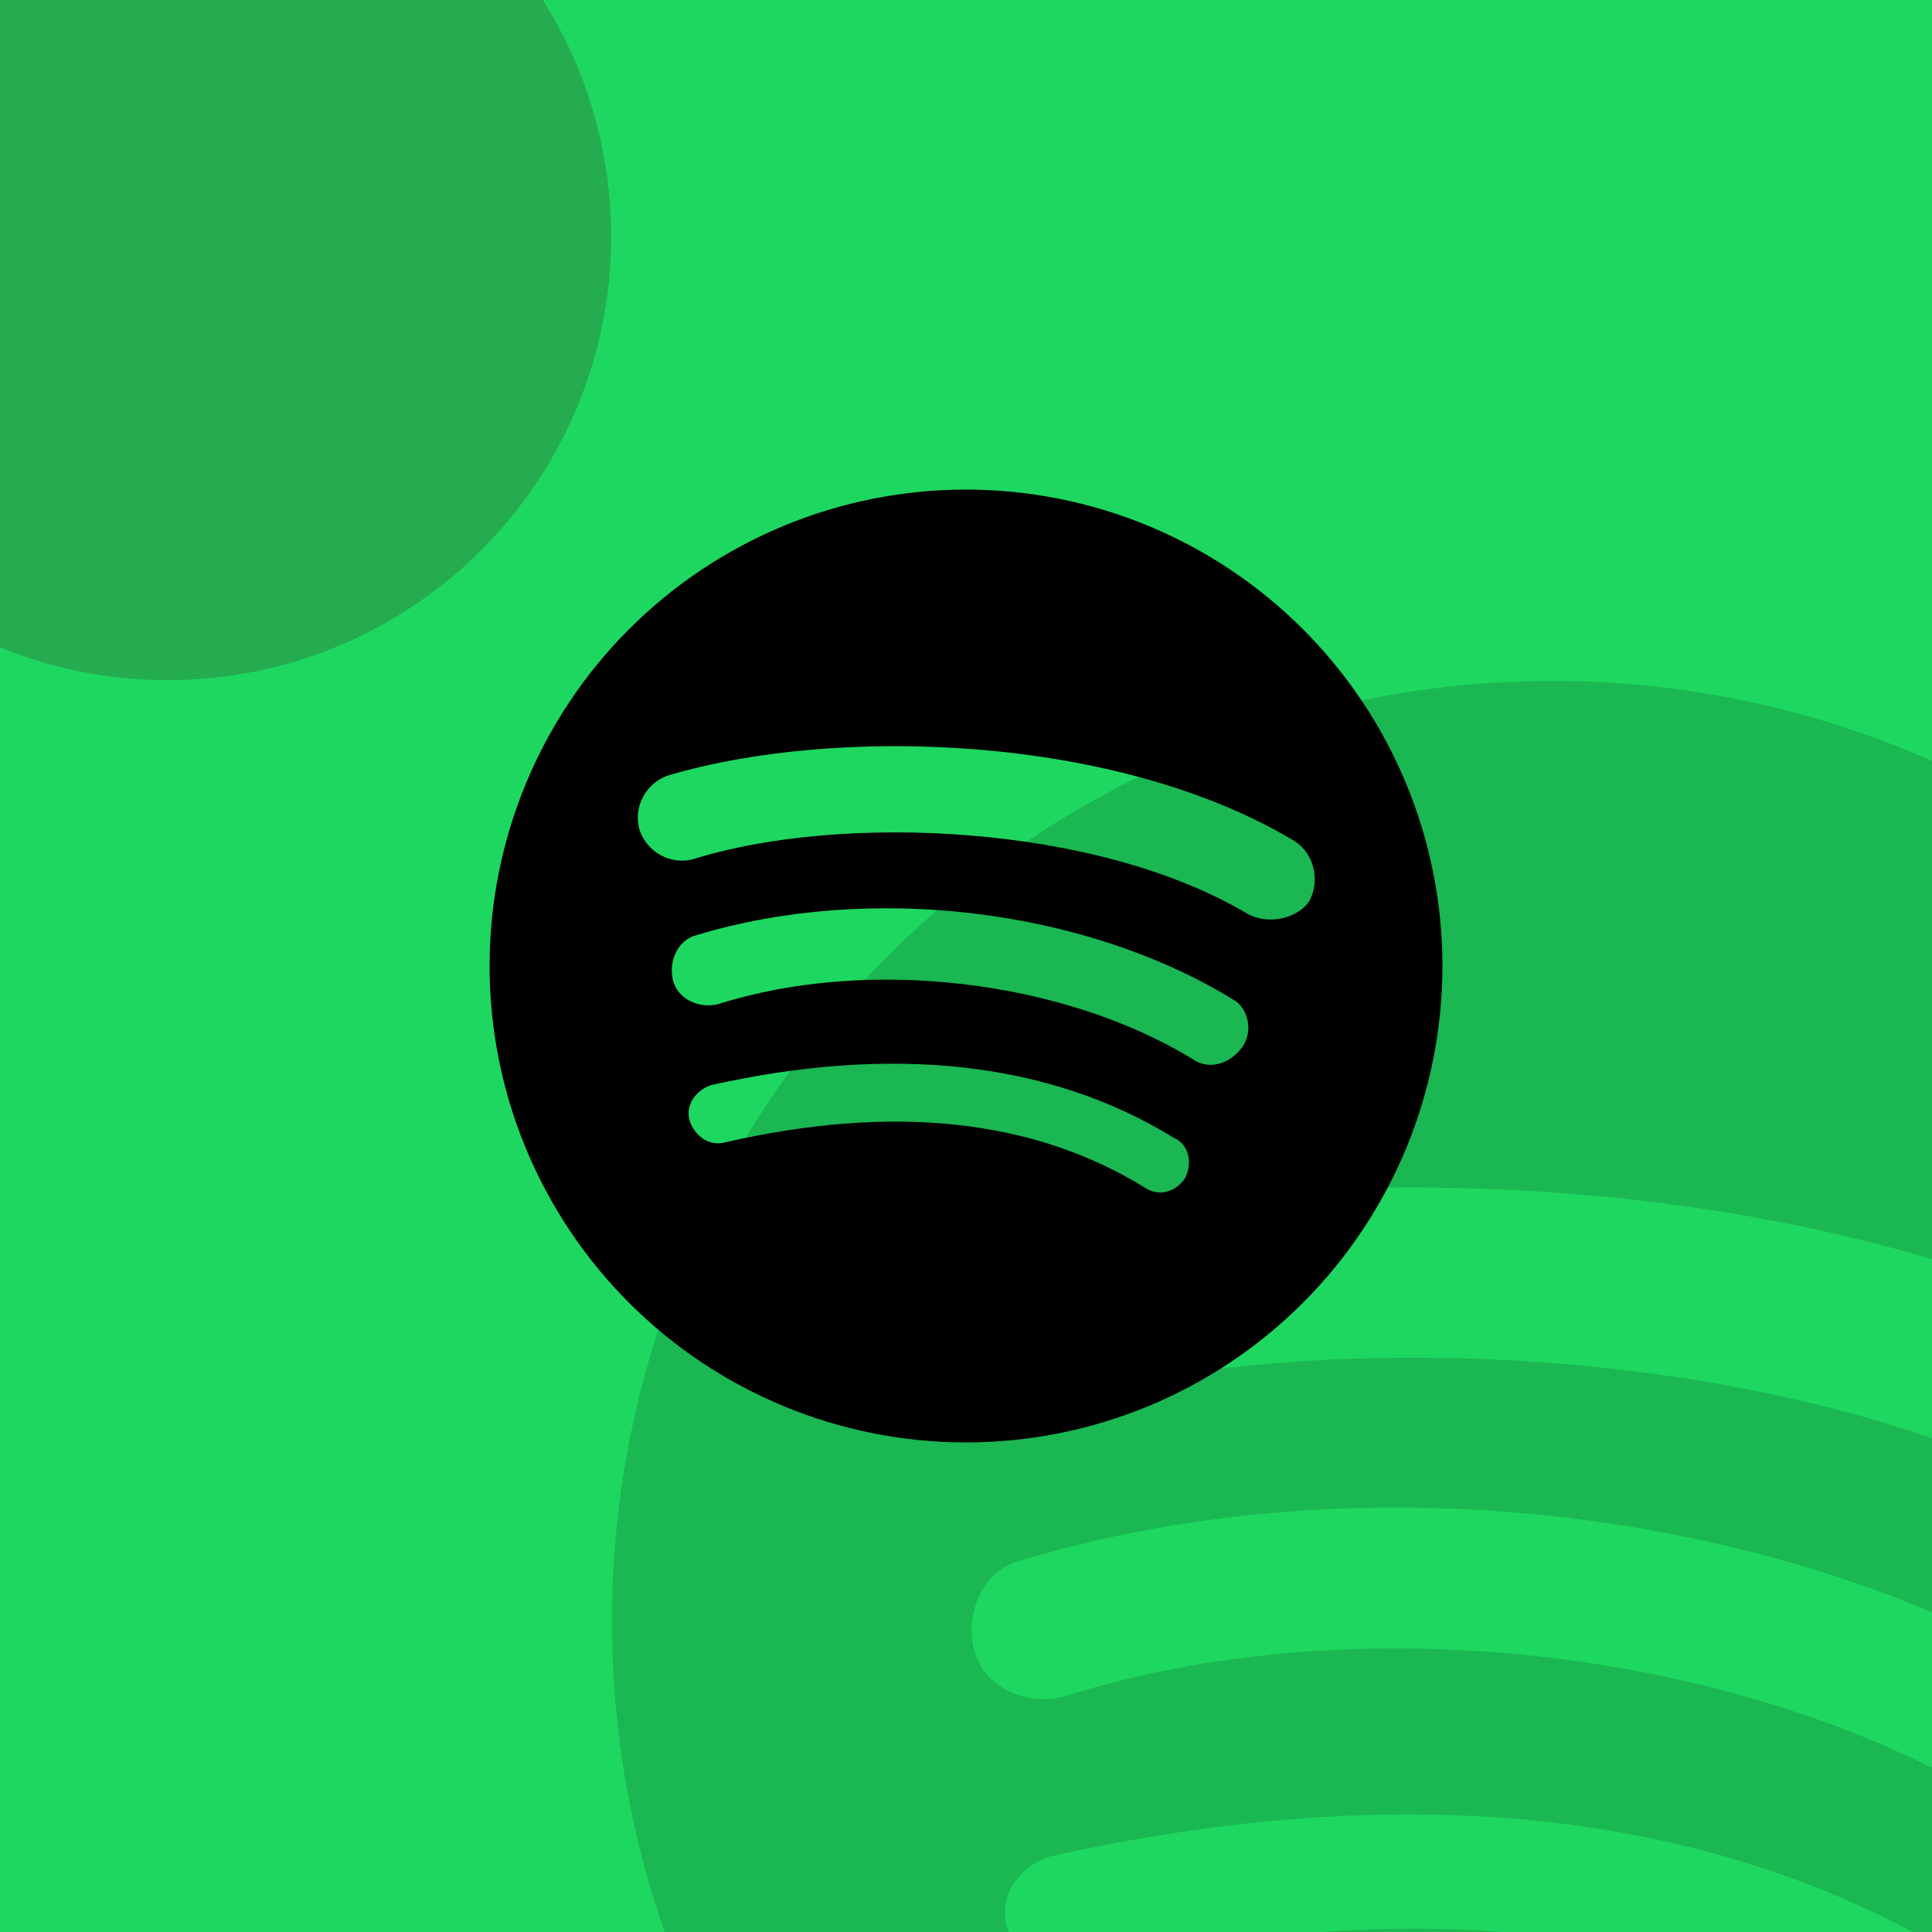
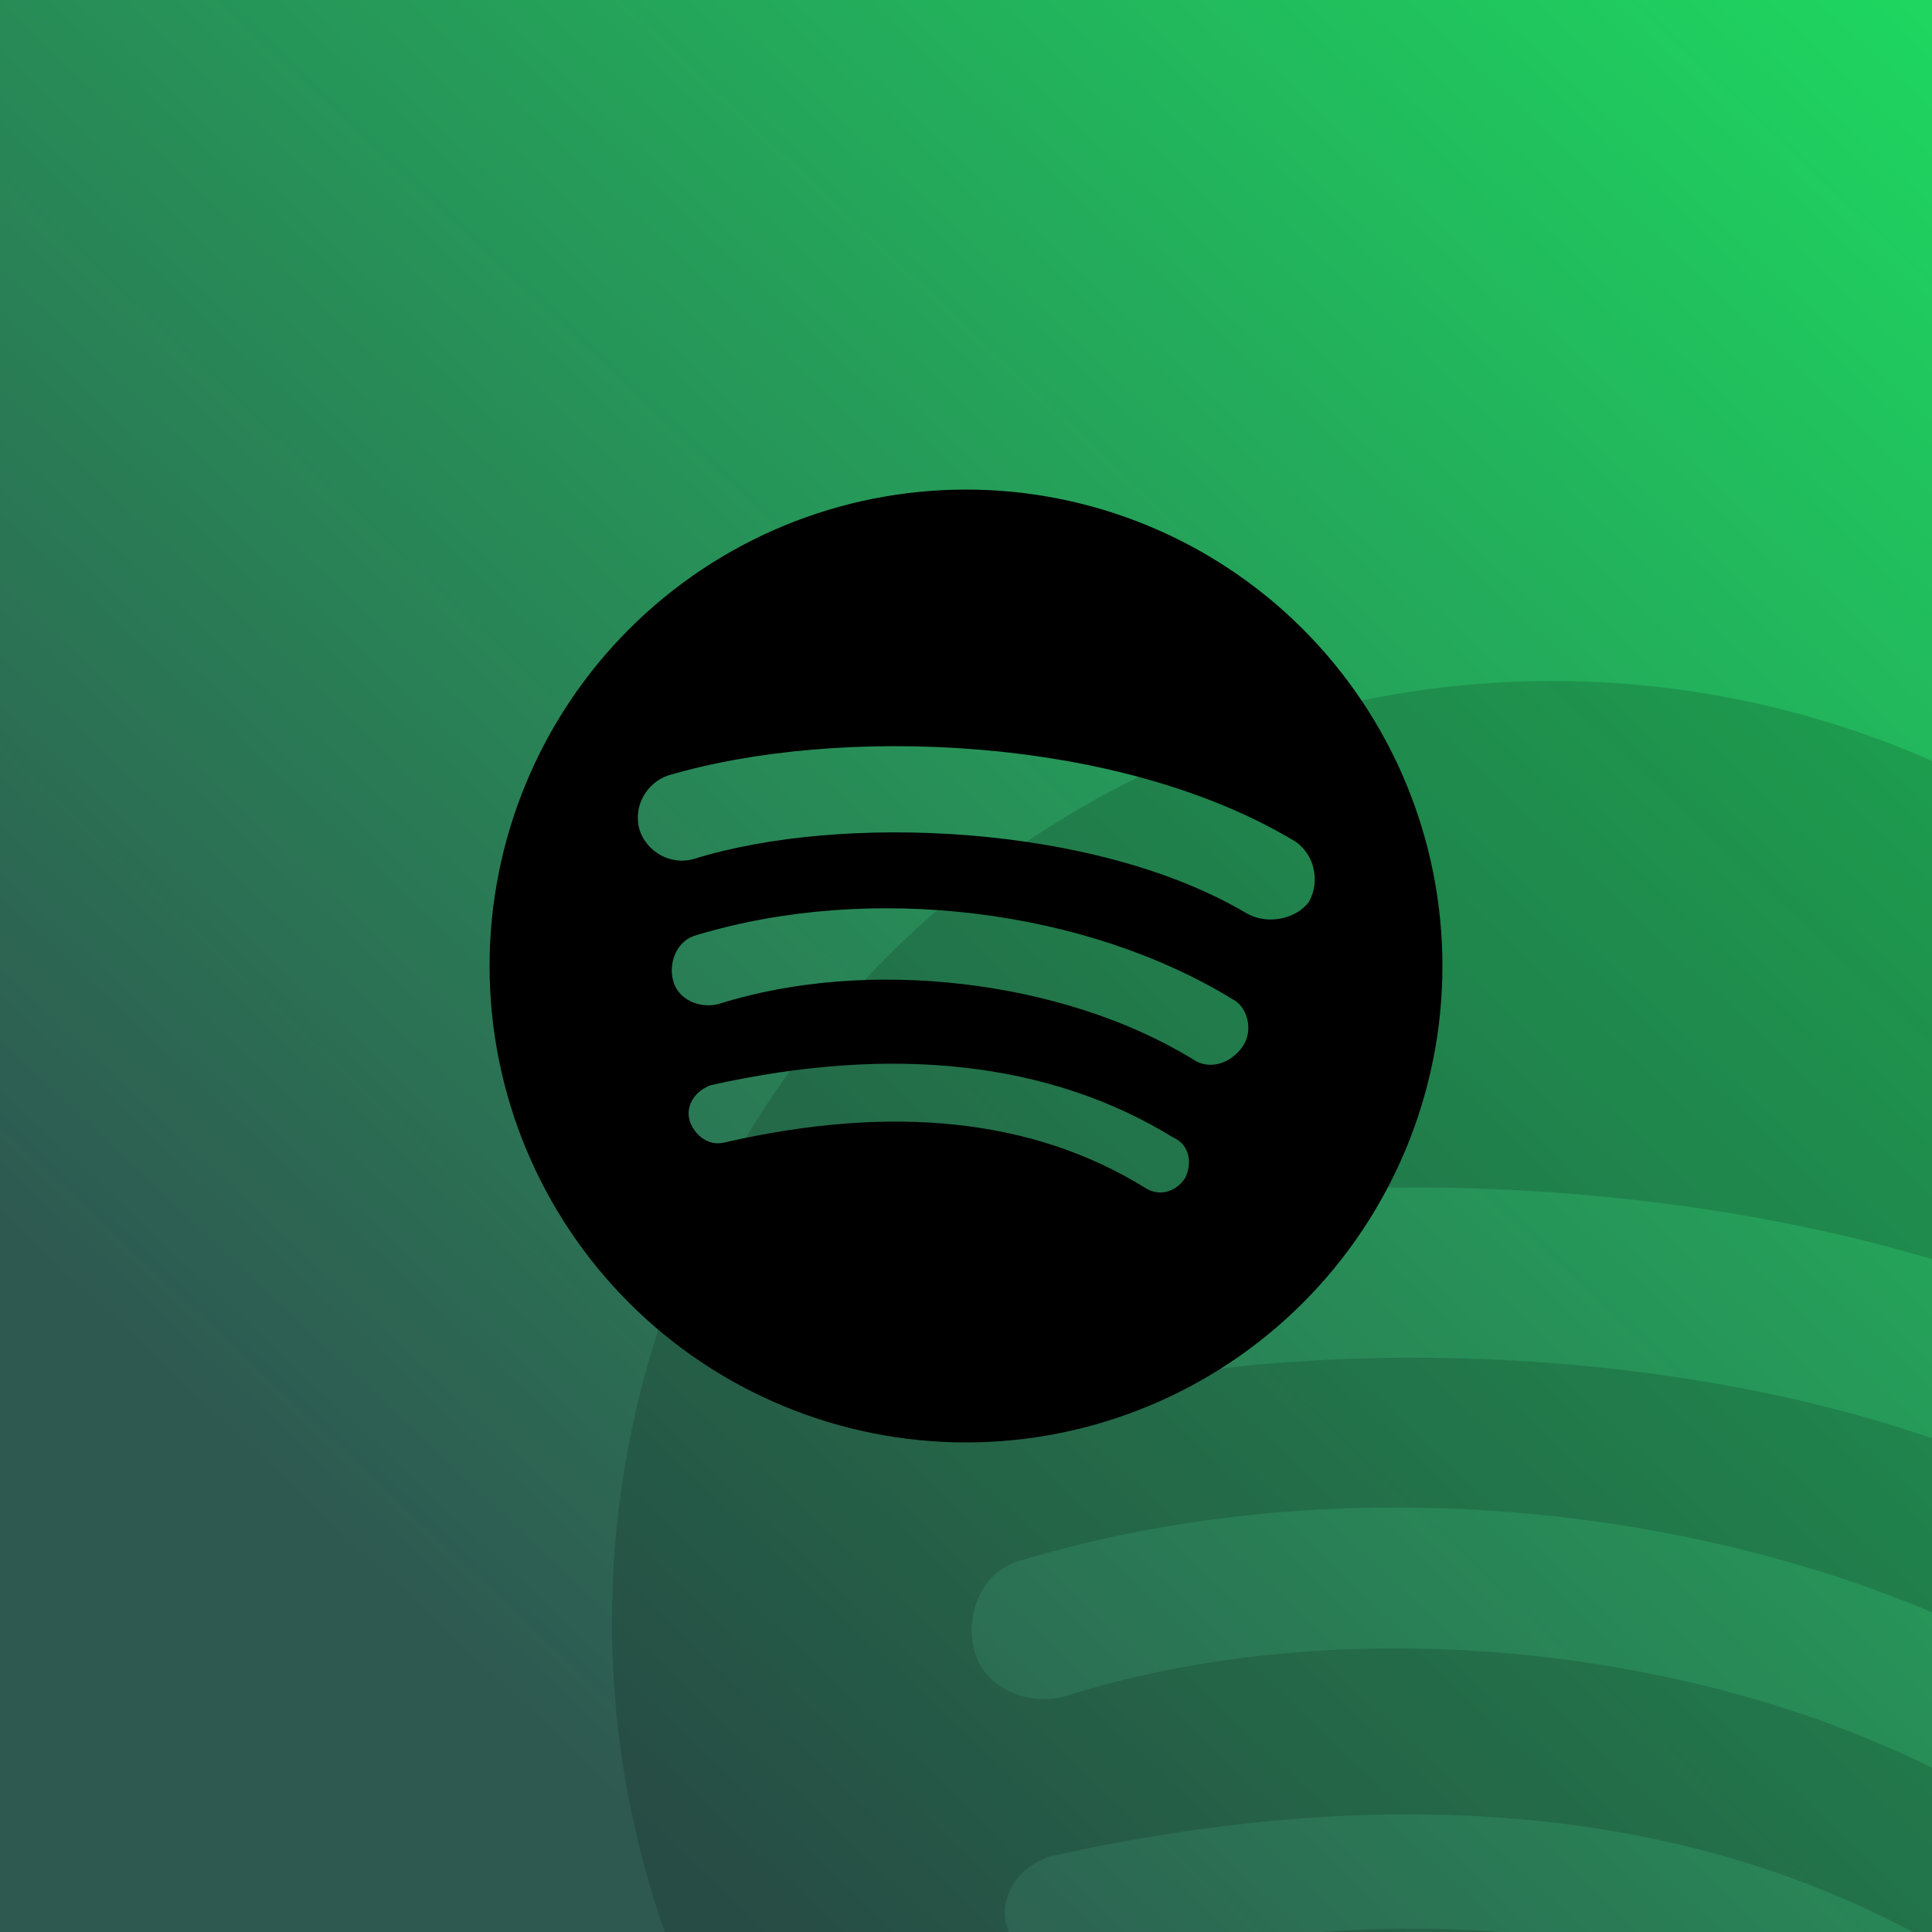
<svg xmlns="http://www.w3.org/2000/svg" width="196" height="196" viewBox="0 0 196 196" fill="none">
-   <g clip-path="url(#clip0_26_257)">
-     <rect width="196" height="196" fill="#1ED760" />
-     <path d="M213.796 154.004C183.262 135.875 132.215 133.967 103.113 143.031C98.342 144.463 93.571 141.6 92.14 137.306C90.708 132.535 93.571 127.765 97.865 126.333C131.738 116.315 187.556 118.223 222.86 139.215C227.154 141.6 228.585 147.325 226.2 151.619C223.815 154.958 218.09 156.39 213.796 154.004ZM212.842 180.721C210.456 184.06 206.163 185.492 202.823 183.106C177.06 167.363 137.94 162.592 107.883 172.133C104.067 173.088 99.773 171.179 98.819 167.363C97.865 163.546 99.773 159.252 103.59 158.298C138.417 147.802 181.354 153.05 210.933 171.179C213.796 172.61 215.227 177.381 212.842 180.721ZM201.392 206.96C199.483 209.823 196.144 210.777 193.281 208.869C170.858 195.033 142.71 192.171 109.315 199.804C105.975 200.758 103.113 198.373 102.158 195.51C101.204 192.171 103.59 189.308 106.452 188.354C142.71 180.244 174.198 183.583 199.006 198.85C202.346 200.281 202.823 204.098 201.392 206.96ZM157.5 69.083C144.97 69.083 132.562 71.551 120.986 76.347C109.409 81.142 98.891 88.17 90.03 97.03C72.136 114.924 62.083 139.194 62.083 164.5C62.083 189.806 72.136 214.076 90.03 231.97C98.891 240.83 109.409 247.858 120.986 252.654C132.562 257.449 144.97 259.917 157.5 259.917C182.806 259.917 207.076 249.864 224.97 231.97C242.864 214.076 252.917 189.806 252.917 164.5C252.917 151.97 250.449 139.562 245.654 127.986C240.858 116.409 233.83 105.891 224.97 97.03C216.11 88.17 205.591 81.142 194.014 76.347C182.438 71.551 170.03 69.083 157.5 69.083Z" fill="black" fill-opacity="0.15" />
-     <path d="M126.517 92.683C111.05 83.5 85.192 82.533 70.45 87.125C68.033 87.85 65.617 86.4 64.892 84.225C64.167 81.808 65.617 79.392 67.792 78.667C84.95 73.592 113.225 74.558 131.108 85.192C133.283 86.4 134.008 89.3 132.8 91.475C131.592 93.167 128.692 93.892 126.517 92.683ZM126.033 106.217C124.825 107.908 122.65 108.633 120.958 107.425C107.908 99.45 88.092 97.033 72.867 101.867C70.933 102.35 68.758 101.383 68.275 99.45C67.792 97.517 68.758 95.342 70.692 94.858C88.333 89.542 110.083 92.2 125.067 101.383C126.517 102.108 127.242 104.525 126.033 106.217ZM120.233 119.508C119.267 120.958 117.575 121.442 116.125 120.475C104.767 113.467 90.508 112.017 73.592 115.883C71.9 116.367 70.45 115.158 69.967 113.708C69.483 112.017 70.692 110.567 72.142 110.083C90.508 105.975 106.458 107.667 119.025 115.4C120.717 116.125 120.958 118.058 120.233 119.508ZM98 49.667C91.653 49.667 85.368 50.917 79.504 53.346C73.64 55.775 68.311 59.335 63.823 63.823C54.759 72.887 49.667 85.181 49.667 98C49.667 110.819 54.759 123.113 63.823 132.177C68.311 136.665 73.64 140.225 79.504 142.654C85.368 145.083 91.653 146.333 98 146.333C110.819 146.333 123.113 141.241 132.177 132.177C141.241 123.113 146.333 110.819 146.333 98C146.333 91.653 145.083 85.368 142.654 79.504C140.225 73.639 136.665 68.311 132.177 63.823C127.689 59.335 122.36 55.775 116.496 53.346C110.632 50.917 104.347 49.667 98 49.667Z" fill="black" />
-     <circle cx="17" cy="24" r="45" fill="#2F793F" fill-opacity="0.45" />
+   <g clip-path="url(#clip0_66_20)">
+     <rect width="196" height="196" fill="url(#paint0_linear_66_20)" />
+     <path d="M213.796 154.004C183.262 135.875 132.214 133.967 103.112 143.031C98.342 144.462 93.571 141.6 92.139 137.306C90.708 132.535 93.571 127.765 97.865 126.333C131.737 116.315 187.556 118.223 222.86 139.215C227.154 141.6 228.585 147.325 226.2 151.619C223.814 154.958 218.089 156.39 213.796 154.004ZM212.842 180.721C210.456 184.06 206.162 185.492 202.823 183.106C177.06 167.362 137.939 162.592 107.883 172.133C104.067 173.087 99.773 171.179 98.819 167.362C97.865 163.546 99.773 159.252 103.589 158.298C138.417 147.802 181.354 153.05 210.933 171.179C213.796 172.61 215.227 177.381 212.842 180.721ZM201.392 206.96C199.483 209.823 196.144 210.777 193.281 208.869C170.858 195.033 142.71 192.171 109.314 199.804C105.975 200.758 103.112 198.373 102.158 195.51C101.204 192.171 103.589 189.308 106.452 188.354C142.71 180.244 174.198 183.583 199.006 198.85C202.346 200.281 202.823 204.098 201.392 206.96ZM157.5 69.083C144.97 69.083 132.562 71.551 120.986 76.347C109.409 81.142 98.89 88.17 90.03 97.03C72.136 114.924 62.083 139.194 62.083 164.5C62.083 189.806 72.136 214.076 90.03 231.97C98.89 240.83 109.409 247.858 120.986 252.654C132.562 257.449 144.97 259.917 157.5 259.917C182.806 259.917 207.076 249.864 224.97 231.97C242.864 214.076 252.917 189.806 252.917 164.5C252.917 151.97 250.449 139.562 245.653 127.986C240.858 116.409 233.83 105.89 224.97 97.03C216.109 88.17 205.591 81.142 194.014 76.347C182.438 71.551 170.03 69.083 157.5 69.083Z" fill="black" fill-opacity="0.15" />
+     <path d="M126.517 92.683C111.05 83.5 85.192 82.533 70.45 87.125C68.033 87.85 65.617 86.4 64.892 84.225C64.167 81.808 65.617 79.392 67.792 78.667C84.95 73.592 113.225 74.558 131.108 85.192C133.283 86.4 134.008 89.3 132.8 91.475C131.592 93.167 128.692 93.892 126.517 92.683ZM126.033 106.217C124.825 107.908 122.65 108.633 120.958 107.425C107.908 99.45 88.092 97.033 72.867 101.867C70.933 102.35 68.758 101.383 68.275 99.45C67.792 97.517 68.758 95.342 70.692 94.858C88.333 89.542 110.083 92.2 125.067 101.383C126.517 102.108 127.242 104.525 126.033 106.217ZM120.233 119.508C119.267 120.958 117.575 121.442 116.125 120.475C104.767 113.467 90.508 112.017 73.592 115.883C71.9 116.367 70.45 115.158 69.967 113.708C69.483 112.017 70.692 110.567 72.142 110.083C90.508 105.975 106.458 107.667 119.025 115.4C120.717 116.125 120.958 118.058 120.233 119.508ZM98 49.667C91.653 49.667 85.368 50.917 79.504 53.346C73.64 55.775 68.311 59.335 63.823 63.823C54.759 72.887 49.667 85.181 49.667 98C49.667 110.819 54.759 123.113 63.823 132.177C68.311 136.665 73.64 140.225 79.504 142.654C85.368 145.083 91.653 146.333 98 146.333C110.819 146.333 123.113 141.241 132.177 132.177C141.241 123.113 146.333 110.819 146.333 98C146.333 91.653 145.083 85.368 142.654 79.504C140.225 73.64 136.665 68.311 132.177 63.823C127.689 59.335 122.361 55.775 116.496 53.346C110.632 50.917 104.347 49.667 98 49.667Z" fill="black" />
  </g>
  <defs>
-     <clipPath id="clip0_26_257">
+     <linearGradient id="paint0_linear_66_20" x1="196" y1="-9.17911e-06" x2="42" y2="163.5" gradientUnits="userSpaceOnUse">
+       <stop stop-color="#1ED760" />
+       <stop offset="1" stop-color="#2E5951" />
+     </linearGradient>
+     <clipPath id="clip0_66_20">
      <rect width="196" height="196" fill="white" />
    </clipPath>
  </defs>
</svg>
